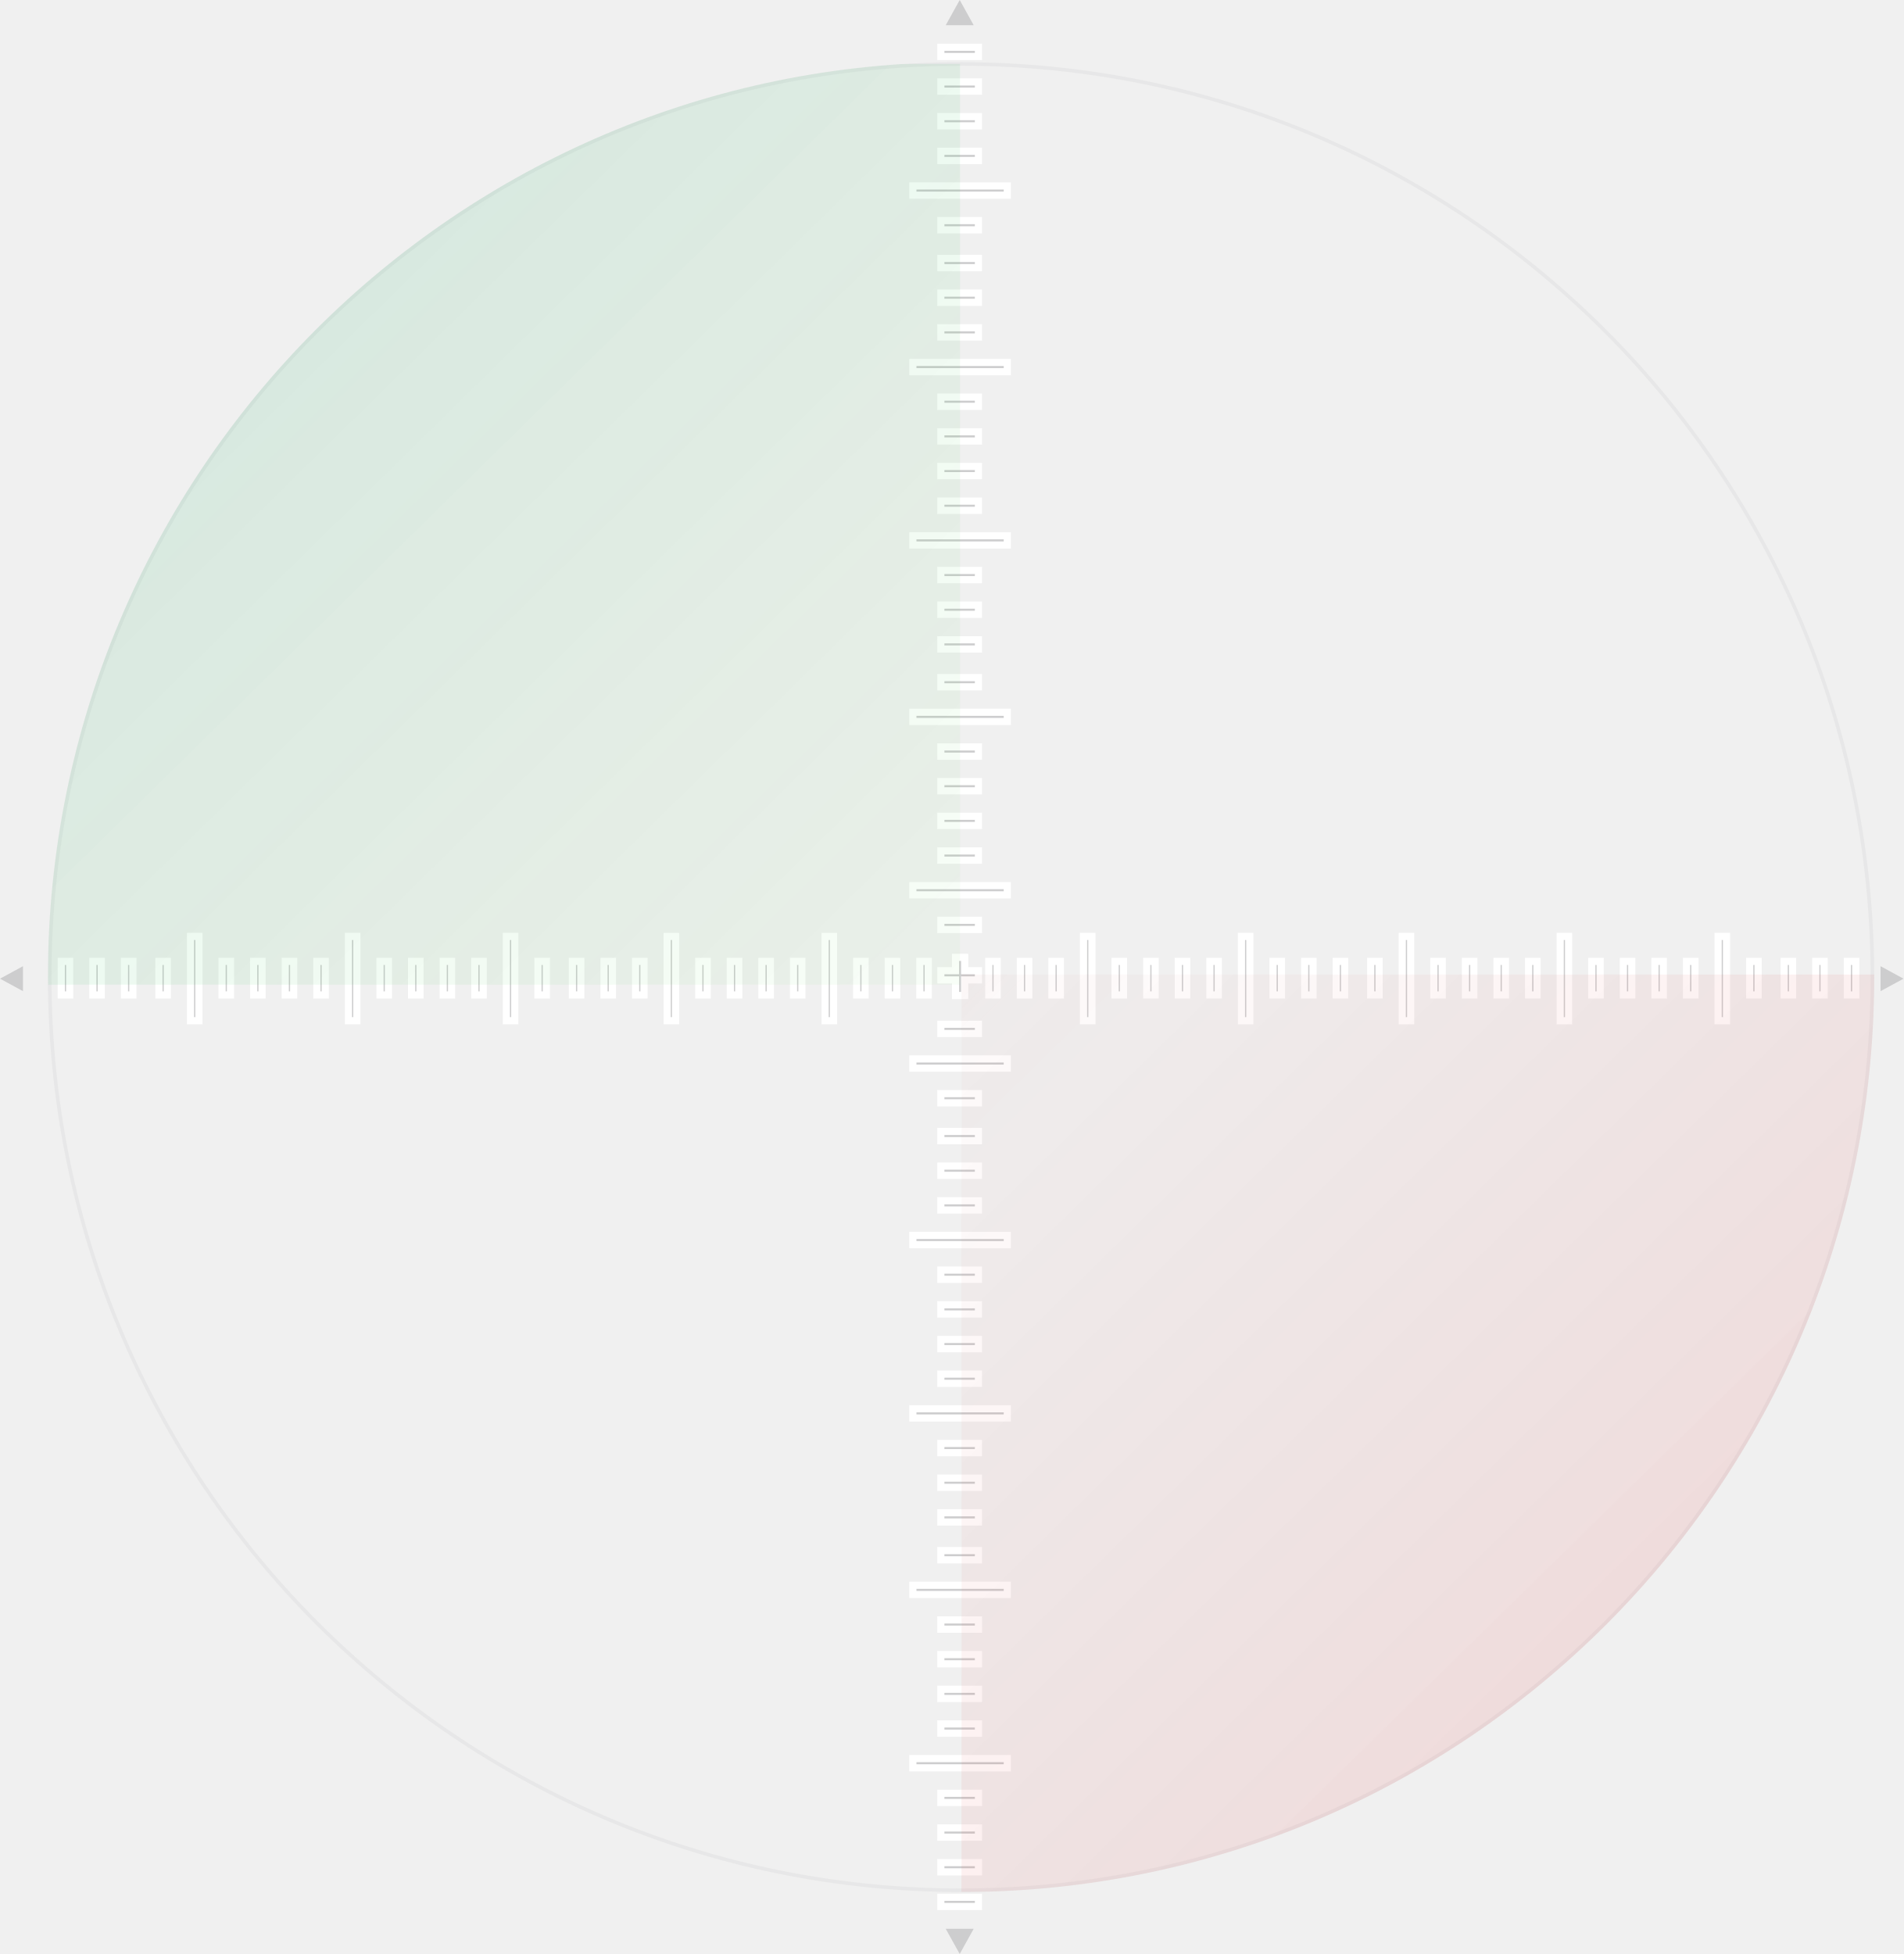
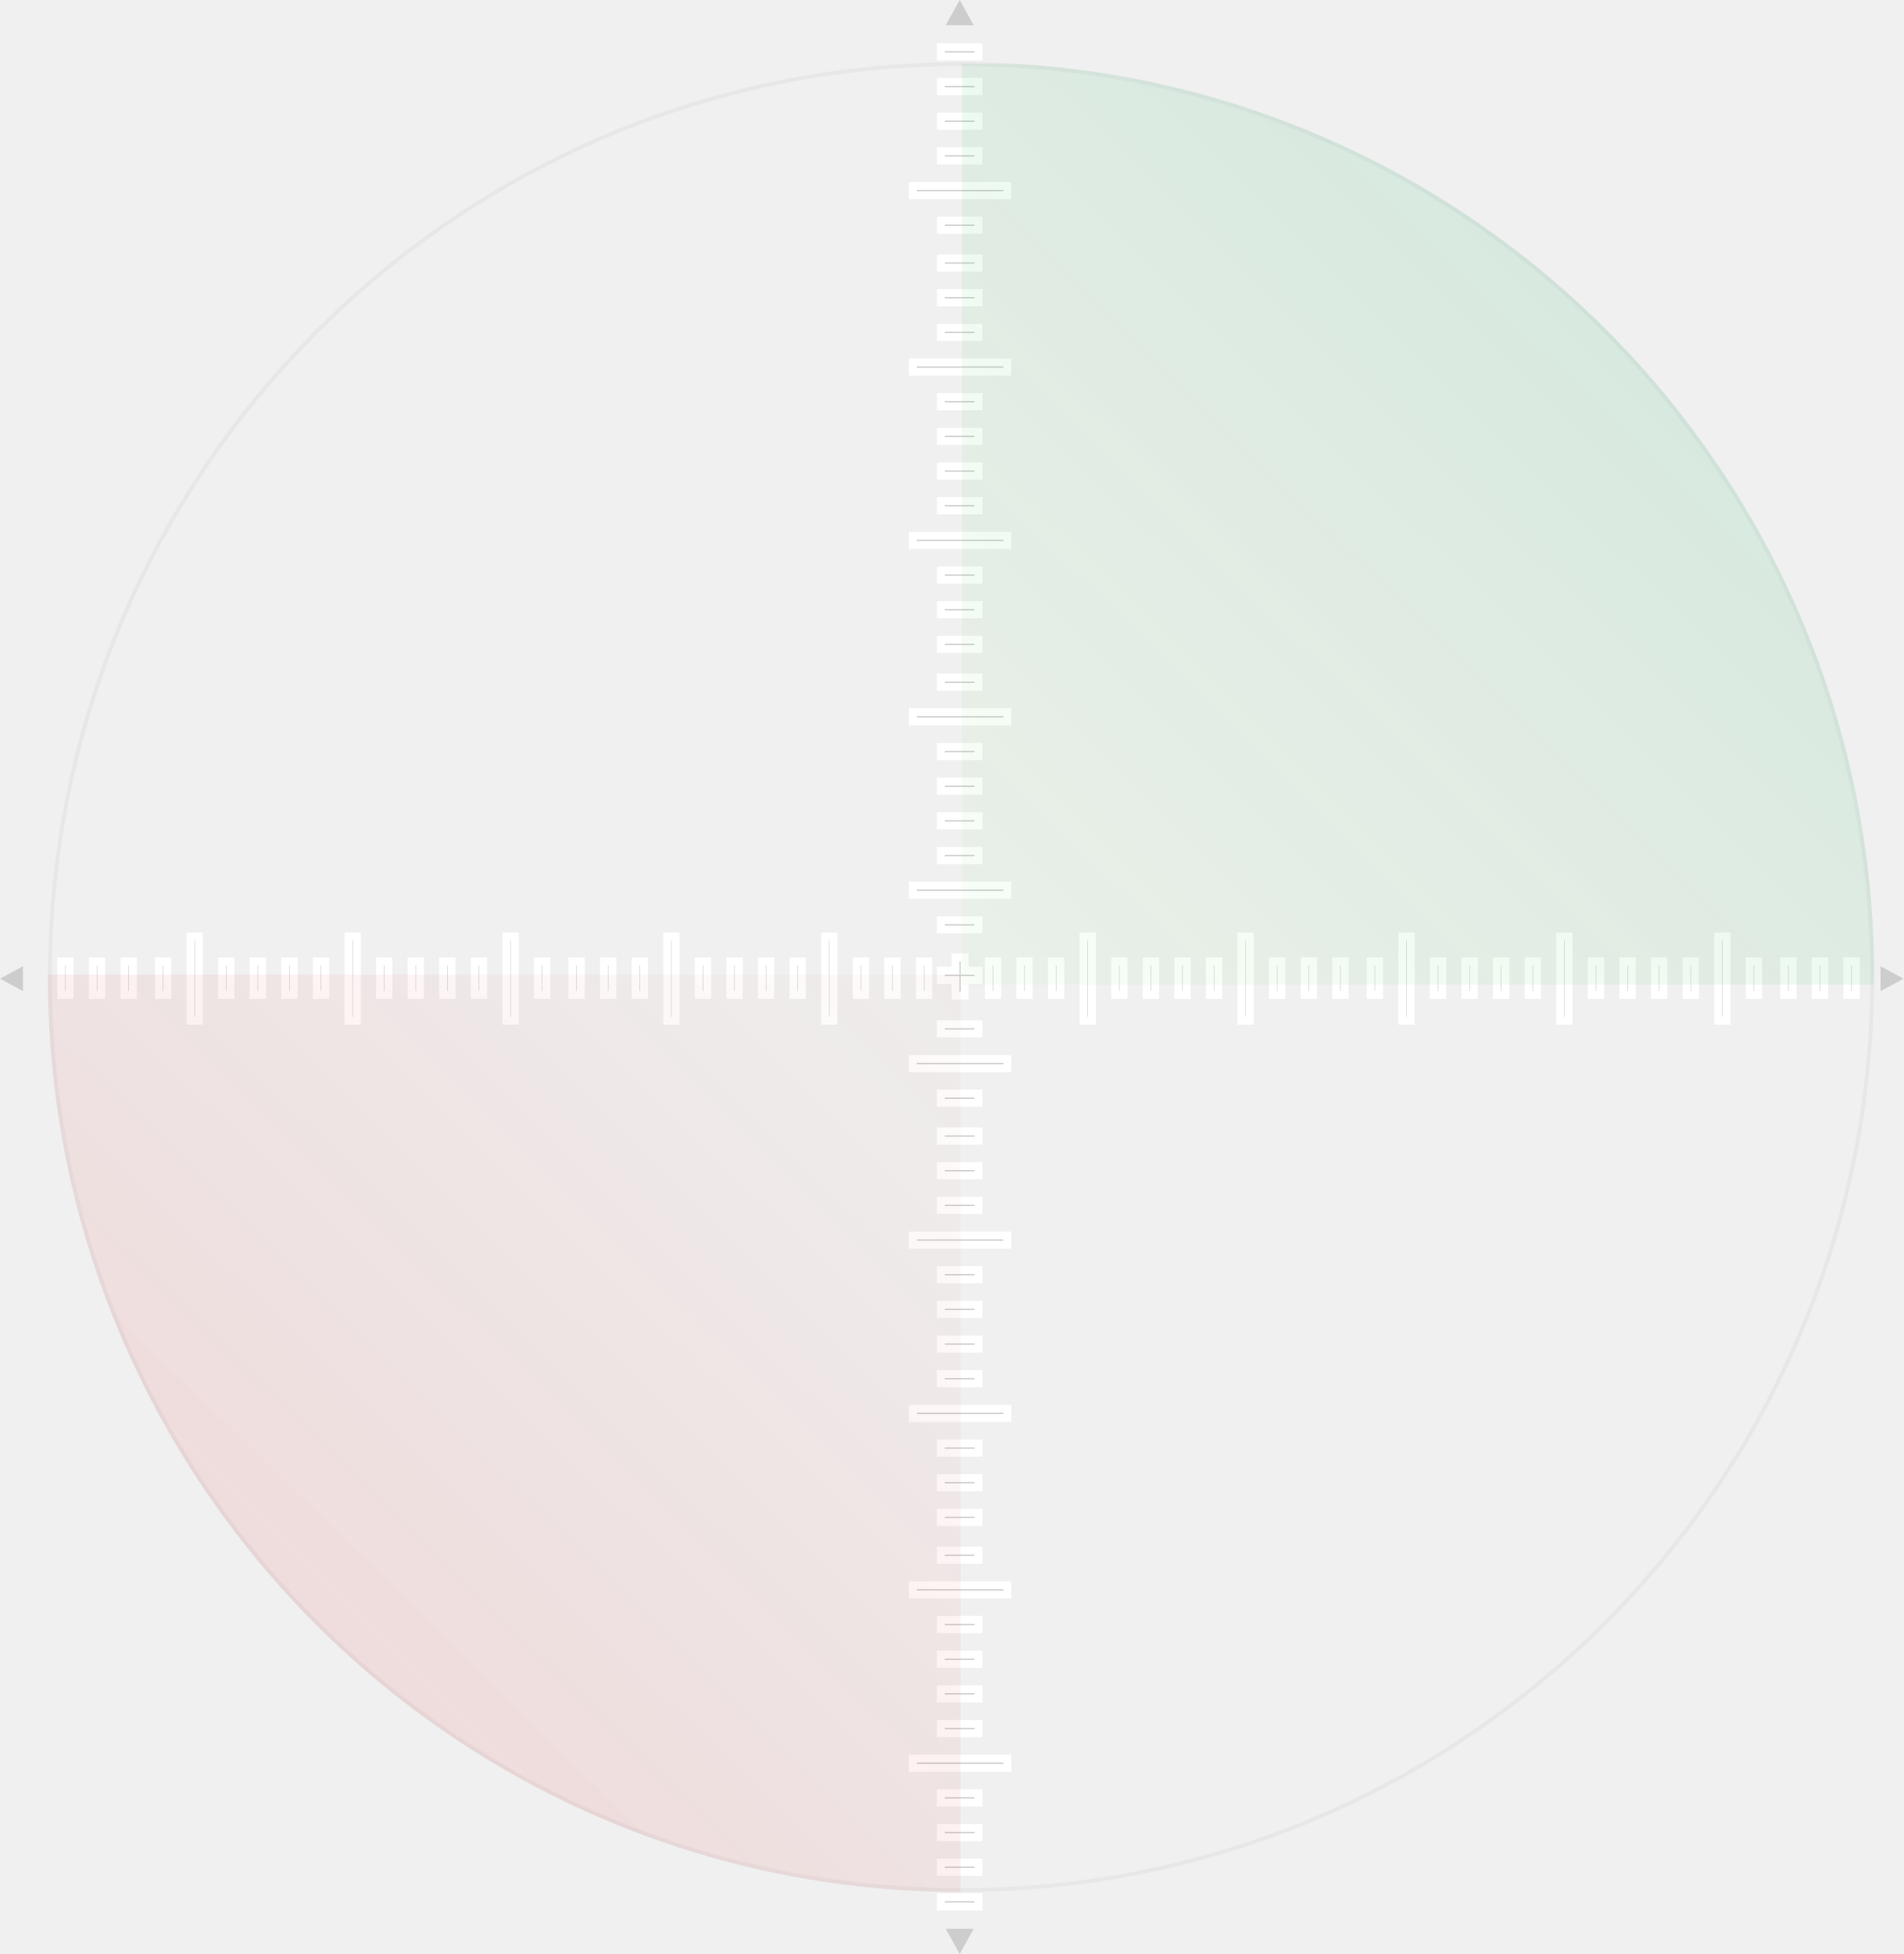
- <svg xmlns="http://www.w3.org/2000/svg" width="531.566" height="545.669" viewBox="0 0 531.566 545.669">
+ <svg xmlns="http://www.w3.org/2000/svg" width="481.752" height="494.533" viewBox="0 0 481.752 494.533">
  <defs>
    <clipPath id="a">
-       <path d="M255,0C395.833,0,510,114.391,510,255.5S395.833,511,255,511,0,396.609,0,255.5,114.167,0,255,0Z" transform="translate(0.427 0.282)" fill="none" stroke="#cdcdce" stroke-width="1" />
+       <path d="M231.1,0C103.469,0,0,103.671,0,231.557S103.469,463.113,231.1,463.113s231.1-103.671,231.1-231.557S358.738,0,231.1,0Z" transform="translate(0 0)" fill="none" stroke="#cdcdce" stroke-width="1" />
    </clipPath>
-     <linearGradient id="b" x1="0.979" y1="0.961" x2="0.019" gradientUnits="objectBoundingBox">
+     <linearGradient id="b" x1="0.021" y1="0.961" x2="0.981" gradientUnits="objectBoundingBox">
      <stop offset="0" stop-color="red" stop-opacity="0.78" />
      <stop offset="0.97" stop-color="#be5252" stop-opacity="0.18" />
      <stop offset="1" stop-color="#bc5454" stop-opacity="0.322" />
    </linearGradient>
    <clipPath id="c">
-       <path d="M255,0C395.833,0,510,114.391,510,255.5S395.833,511,255,511,0,396.609,0,255.5,114.167,0,255,0Z" transform="translate(0.427 0.282)" fill="none" stroke="#cdcdce" stroke-width="1" opacity="0.5" />
+       <path d="M231.1,0C103.469,0,0,103.671,0,231.557S103.469,463.113,231.1,463.113s231.1-103.671,231.1-231.557S358.738,0,231.1,0Z" transform="translate(0 0)" fill="none" stroke="#cdcdce" stroke-width="1" opacity="0.5" />
    </clipPath>
-     <linearGradient id="d" x1="0.293" y1="0.281" x2="1" y2="1" gradientUnits="objectBoundingBox">
+     <linearGradient id="d" x1="0.707" y1="0.281" x2="0" y2="1" gradientUnits="objectBoundingBox">
      <stop offset="0" stop-color="#00ad50" />
      <stop offset="1" stop-color="#4cd43b" stop-opacity="0.412" />
    </linearGradient>
  </defs>
-   <g transform="translate(-417.623 -98.949)">
-     <g transform="translate(417.623 98.949)">
-       <path d="M0,0H26.372V2.578H0Z" transform="translate(254.923 51.927)" fill="#cdcdce" stroke="#fff" stroke-width="2" />
-       <path d="M0,0H10.5V2.578H0Z" transform="translate(262.734 13.202)" fill="#cdcdce" stroke="#fff" stroke-width="2" />
-       <path d="M0,0H10.5V2.578H0Z" transform="translate(262.734 22.883)" fill="#cdcdce" stroke="#fff" stroke-width="2" />
-       <path d="M0,0H10.5V2.578H0Z" transform="translate(262.734 32.564)" fill="#cdcdce" stroke="#fff" stroke-width="2" />
-       <path d="M0,0H10.5V2.578H0Z" transform="translate(262.734 42.245)" fill="#cdcdce" stroke="#fff" stroke-width="2" />
-       <path d="M0,0H26.372V2.578H0Z" transform="translate(254.923 101.213)" fill="#cdcdce" stroke="#fff" stroke-width="2" />
-       <path d="M0,0H10.5V2.578H0Z" transform="translate(262.734 61.608)" fill="#cdcdce" stroke="#fff" stroke-width="2" />
-       <path d="M0,0H10.5V2.578H0Z" transform="translate(262.734 72.169)" fill="#cdcdce" stroke="#fff" stroke-width="2" />
-       <path d="M0,0H10.5V2.578H0Z" transform="translate(262.734 81.85)" fill="#cdcdce" stroke="#fff" stroke-width="2" />
-       <path d="M0,0H10.5V2.578H0Z" transform="translate(262.734 91.532)" fill="#cdcdce" stroke="#fff" stroke-width="2" />
-       <path d="M0,0H26.372V2.578H0Z" transform="translate(254.923 149.619)" fill="#cdcdce" stroke="#fff" stroke-width="2" />
-       <path d="M0,0H10.5V2.578H0Z" transform="translate(262.734 110.894)" fill="#cdcdce" stroke="#fff" stroke-width="2" />
-       <path d="M0,0H10.5V2.578H0Z" transform="translate(262.734 120.575)" fill="#cdcdce" stroke="#fff" stroke-width="2" />
-       <path d="M0,0H10.5V2.578H0Z" transform="translate(262.734 130.256)" fill="#cdcdce" stroke="#fff" stroke-width="2" />
-       <path d="M0,0H10.5V2.578H0Z" transform="translate(262.734 139.938)" fill="#cdcdce" stroke="#fff" stroke-width="2" />
-       <path d="M0,0H26.372V2.578H0Z" transform="translate(254.923 198.905)" fill="#cdcdce" stroke="#fff" stroke-width="2" />
-       <path d="M0,0H10.5V2.578H0Z" transform="translate(262.734 159.3)" fill="#cdcdce" stroke="#fff" stroke-width="2" />
-       <path d="M0,0H10.5V2.578H0Z" transform="translate(262.734 168.981)" fill="#cdcdce" stroke="#fff" stroke-width="2" />
-       <path d="M0,0H10.5V2.578H0Z" transform="translate(262.734 178.663)" fill="#cdcdce" stroke="#fff" stroke-width="2" />
-       <path d="M0,0H10.5V2.578H0Z" transform="translate(262.734 189.224)" fill="#cdcdce" stroke="#fff" stroke-width="2" />
-       <path d="M0,0H26.372V2.578H0Z" transform="translate(254.923 247.311)" fill="#cdcdce" stroke="#fff" stroke-width="2" />
-       <path d="M0,0H10.5V2.578H0Z" transform="translate(262.734 208.586)" fill="#cdcdce" stroke="#fff" stroke-width="2" />
-       <path d="M0,0H10.5V2.578H0Z" transform="translate(262.734 218.267)" fill="#cdcdce" stroke="#fff" stroke-width="2" />
-       <path d="M0,0H10.5V2.578H0Z" transform="translate(262.734 227.949)" fill="#cdcdce" stroke="#fff" stroke-width="2" />
-       <path d="M0,0H10.5V2.578H0Z" transform="translate(262.734 237.63)" fill="#cdcdce" stroke="#fff" stroke-width="2" />
-       <path d="M0,0H26.372V2.578H0Z" transform="translate(254.923 295.717)" fill="#cdcdce" stroke="#fff" stroke-width="2" />
-       <path d="M0,0H10.5V2.578H0Z" transform="translate(262.734 256.992)" fill="#cdcdce" stroke="#fff" stroke-width="2" />
-       <path d="M4.105,10.65V6.3H0V3.722H4.105V0H6.649V3.722H10.5V6.3H6.649V10.65Z" transform="translate(262.733 267.351)" fill="#cdcdce" stroke="#fff" stroke-width="2" />
-       <path d="M0,0H10.5V2.578H0Z" transform="translate(262.734 286.036)" fill="#cdcdce" stroke="#fff" stroke-width="2" />
-       <path d="M0,0H26.372V2.578H0Z" transform="translate(254.923 345.003)" fill="#cdcdce" stroke="#fff" stroke-width="2" />
-       <path d="M0,0H10.5V2.578H0Z" transform="translate(262.734 305.398)" fill="#cdcdce" stroke="#fff" stroke-width="2" />
-       <path d="M0,0H10.5V2.578H0Z" transform="translate(262.734 315.96)" fill="#cdcdce" stroke="#fff" stroke-width="2" />
-       <path d="M0,0H10.5V2.578H0Z" transform="translate(262.734 325.641)" fill="#cdcdce" stroke="#fff" stroke-width="2" />
-       <path d="M0,0H10.5V2.578H0Z" transform="translate(262.734 335.322)" fill="#cdcdce" stroke="#fff" stroke-width="2" />
-       <path d="M0,0H26.375V2.578H0Z" transform="translate(254.923 393.41)" fill="#cdcdce" stroke="#fff" stroke-width="2" />
-       <path d="M0,0H10.5V2.578H0Z" transform="translate(262.734 354.685)" fill="#cdcdce" stroke="#fff" stroke-width="2" />
-       <path d="M0,0H10.5V2.578H0Z" transform="translate(262.734 364.366)" fill="#cdcdce" stroke="#fff" stroke-width="2" />
-       <path d="M0,0H10.5V2.578H0Z" transform="translate(262.734 374.047)" fill="#cdcdce" stroke="#fff" stroke-width="2" />
-       <path d="M0,0H10.5V2.578H0Z" transform="translate(262.734 383.728)" fill="#cdcdce" stroke="#fff" stroke-width="2" />
-       <path d="M0,0H26.375V2.578H0Z" transform="translate(254.923 442.696)" fill="#cdcdce" stroke="#fff" stroke-width="2" />
-       <path d="M0,0H10.5V2.578H0Z" transform="translate(262.734 403.091)" fill="#cdcdce" stroke="#fff" stroke-width="2" />
-       <path d="M0,0H10.5V2.578H0Z" transform="translate(262.734 412.772)" fill="#cdcdce" stroke="#fff" stroke-width="2" />
-       <path d="M0,0H10.5V2.578H0Z" transform="translate(262.734 422.453)" fill="#cdcdce" stroke="#fff" stroke-width="2" />
-       <path d="M0,0H10.5V2.578H0Z" transform="translate(262.734 433.014)" fill="#cdcdce" stroke="#fff" stroke-width="2" />
-       <path d="M0,0H26.375V2.578H0Z" transform="translate(254.923 491.102)" fill="#cdcdce" stroke="#fff" stroke-width="2" />
-       <path d="M0,0H10.5V2.578H0Z" transform="translate(262.734 452.377)" fill="#cdcdce" stroke="#fff" stroke-width="2" />
-       <path d="M0,0H10.5V2.578H0Z" transform="translate(262.734 462.058)" fill="#cdcdce" stroke="#fff" stroke-width="2" />
-       <path d="M0,0H10.5V2.578H0Z" transform="translate(262.734 471.739)" fill="#cdcdce" stroke="#fff" stroke-width="2" />
-       <path d="M0,0H10.5V2.578H0Z" transform="translate(262.734 481.421)" fill="#cdcdce" stroke="#fff" stroke-width="2" />
-       <path d="M0,0H10.5V2.578H0Z" transform="translate(262.734 500.783)" fill="#cdcdce" stroke="#fff" stroke-width="2" />
-       <path d="M0,0H10.5V2.578H0Z" transform="translate(262.734 510.464)" fill="#cdcdce" stroke="#fff" stroke-width="2" />
-       <path d="M0,0H10.5V2.578H0Z" transform="translate(262.734 520.146)" fill="#cdcdce" stroke="#fff" stroke-width="2" />
-       <path d="M0,0H10.5V2.578H0Z" transform="translate(262.734 529.827)" fill="#cdcdce" stroke="#fff" stroke-width="2" />
-       <path d="M3.905,0,7.811,7.041H0Z" transform="translate(271.907 545.669) rotate(180)" fill="#cdcdce" />
-       <path d="M3.905,0,7.811,7.041H0Z" transform="translate(264.097)" fill="#cdcdce" />
-       <path d="M0,0H23.53V2.349H0Z" transform="translate(232.759 261.51) rotate(90)" fill="#cdcdce" stroke="#fff" stroke-width="2" />
-       <path d="M0,0H9.37V2.349H0Z" transform="translate(259.22 268.479) rotate(90)" fill="#cdcdce" stroke="#fff" stroke-width="2" />
-       <path d="M0,0H9.37V2.349H0Z" transform="translate(250.4 268.479) rotate(90)" fill="#cdcdce" stroke="#fff" stroke-width="2" />
-       <path d="M0,0H9.37V2.349H0Z" transform="translate(241.579 268.479) rotate(90)" fill="#cdcdce" stroke="#fff" stroke-width="2" />
-       <path d="M0,0H23.53V2.349H0Z" transform="translate(188.656 261.51) rotate(90)" fill="#cdcdce" stroke="#fff" stroke-width="2" />
-       <path d="M0,0H9.37V2.349H0Z" transform="translate(223.938 268.479) rotate(90)" fill="#cdcdce" stroke="#fff" stroke-width="2" />
-       <path d="M0,0H9.37V2.349H0Z" transform="translate(215.118 268.479) rotate(90)" fill="#cdcdce" stroke="#fff" stroke-width="2" />
-       <path d="M0,0H9.37V2.349H0Z" transform="translate(206.297 268.479) rotate(90)" fill="#cdcdce" stroke="#fff" stroke-width="2" />
-       <path d="M0,0H9.37V2.349H0Z" transform="translate(197.476 268.479) rotate(90)" fill="#cdcdce" stroke="#fff" stroke-width="2" />
-       <path d="M0,0H23.53V2.349H0Z" transform="translate(143.751 261.51) rotate(90)" fill="#cdcdce" stroke="#fff" stroke-width="2" />
-       <path d="M0,0H9.37V2.349H0Z" transform="translate(179.835 268.479) rotate(90)" fill="#cdcdce" stroke="#fff" stroke-width="2" />
-       <path d="M0,0H9.37V2.349H0Z" transform="translate(171.015 268.479) rotate(90)" fill="#cdcdce" stroke="#fff" stroke-width="2" />
-       <path d="M0,0H9.37V2.349H0Z" transform="translate(162.194 268.479) rotate(90)" fill="#cdcdce" stroke="#fff" stroke-width="2" />
-       <path d="M0,0H9.37V2.349H0Z" transform="translate(152.572 268.479) rotate(90)" fill="#cdcdce" stroke="#fff" stroke-width="2" />
-       <path d="M0,0H23.53V2.349H0Z" transform="translate(99.648 261.51) rotate(90)" fill="#cdcdce" stroke="#fff" stroke-width="2" />
-       <path d="M0,0H9.37V2.349H0Z" transform="translate(134.931 268.479) rotate(90)" fill="#cdcdce" stroke="#fff" stroke-width="2" />
-       <path d="M0,0H9.37V2.349H0Z" transform="translate(126.11 268.479) rotate(90)" fill="#cdcdce" stroke="#fff" stroke-width="2" />
-       <path d="M0,0H9.37V2.349H0Z" transform="translate(117.289 268.479) rotate(90)" fill="#cdcdce" stroke="#fff" stroke-width="2" />
-       <path d="M0,0H9.37V2.349H0Z" transform="translate(108.469 268.479) rotate(90)" fill="#cdcdce" stroke="#fff" stroke-width="2" />
-       <path d="M0,0H23.53V2.349H0Z" transform="translate(55.546 261.51) rotate(90)" fill="#cdcdce" stroke="#fff" stroke-width="2" />
-       <path d="M0,0H9.37V2.349H0Z" transform="translate(90.828 268.479) rotate(90)" fill="#cdcdce" stroke="#fff" stroke-width="2" />
-       <path d="M0,0H9.37V2.349H0Z" transform="translate(82.007 268.479) rotate(90)" fill="#cdcdce" stroke="#fff" stroke-width="2" />
-       <path d="M0,0H9.37V2.349H0Z" transform="translate(73.187 268.479) rotate(90)" fill="#cdcdce" stroke="#fff" stroke-width="2" />
-       <path d="M0,0H9.37V2.349H0Z" transform="translate(64.366 268.479) rotate(90)" fill="#cdcdce" stroke="#fff" stroke-width="2" />
-       <path d="M0,0H9.37V2.349H0Z" transform="translate(46.725 268.479) rotate(90)" fill="#cdcdce" stroke="#fff" stroke-width="2" />
-       <path d="M0,0H9.37V2.349H0Z" transform="translate(37.103 268.479) rotate(90)" fill="#cdcdce" stroke="#fff" stroke-width="2" />
-       <path d="M0,0H9.37V2.349H0Z" transform="translate(28.282 268.479) rotate(90)" fill="#cdcdce" stroke="#fff" stroke-width="2" />
-       <path d="M0,0H9.37V2.349H0Z" transform="translate(19.461 268.479) rotate(90)" fill="#cdcdce" stroke="#fff" stroke-width="2" />
-       <path d="M3.485,0,6.969,6.415H0Z" transform="translate(0 276.788) rotate(-90)" fill="#cdcdce" />
-       <path d="M0,0H23.53V2.349H0Z" transform="translate(304.927 261.51) rotate(90)" fill="#cdcdce" stroke="#fff" stroke-width="2" />
-       <path d="M0,0H9.37V2.349H0Z" transform="translate(278.465 268.479) rotate(90)" fill="#cdcdce" stroke="#fff" stroke-width="2" />
-       <path d="M0,0H9.37V2.349H0Z" transform="translate(287.286 268.479) rotate(90)" fill="#cdcdce" stroke="#fff" stroke-width="2" />
-       <path d="M0,0H9.37V2.349H0Z" transform="translate(296.106 268.479) rotate(90)" fill="#cdcdce" stroke="#fff" stroke-width="2" />
-       <path d="M0,0H23.53V2.349H0Z" transform="translate(349.03 261.51) rotate(90)" fill="#cdcdce" stroke="#fff" stroke-width="2" />
-       <path d="M0,0H9.37V2.349H0Z" transform="translate(313.747 268.479) rotate(90)" fill="#cdcdce" stroke="#fff" stroke-width="2" />
-       <path d="M0,0H9.37V2.349H0Z" transform="translate(322.568 268.479) rotate(90)" fill="#cdcdce" stroke="#fff" stroke-width="2" />
-       <path d="M0,0H9.37V2.349H0Z" transform="translate(331.388 268.479) rotate(90)" fill="#cdcdce" stroke="#fff" stroke-width="2" />
-       <path d="M0,0H9.37V2.349H0Z" transform="translate(340.209 268.479) rotate(90)" fill="#cdcdce" stroke="#fff" stroke-width="2" />
-       <path d="M0,0H23.53V2.349H0Z" transform="translate(393.934 261.51) rotate(90)" fill="#cdcdce" stroke="#fff" stroke-width="2" />
-       <path d="M0,0H9.37V2.349H0Z" transform="translate(357.85 268.479) rotate(90)" fill="#cdcdce" stroke="#fff" stroke-width="2" />
-       <path d="M0,0H9.37V2.349H0Z" transform="translate(366.671 268.479) rotate(90)" fill="#cdcdce" stroke="#fff" stroke-width="2" />
-       <path d="M0,0H9.37V2.349H0Z" transform="translate(375.491 268.479) rotate(90)" fill="#cdcdce" stroke="#fff" stroke-width="2" />
-       <path d="M0,0H9.37V2.349H0Z" transform="translate(385.114 268.479) rotate(90)" fill="#cdcdce" stroke="#fff" stroke-width="2" />
-       <path d="M0,0H23.53V2.349H0Z" transform="translate(438.037 261.51) rotate(90)" fill="#cdcdce" stroke="#fff" stroke-width="2" />
-       <path d="M0,0H9.37V2.349H0Z" transform="translate(402.755 268.479) rotate(90)" fill="#cdcdce" stroke="#fff" stroke-width="2" />
-       <path d="M0,0H9.37V2.349H0Z" transform="translate(411.575 268.479) rotate(90)" fill="#cdcdce" stroke="#fff" stroke-width="2" />
-       <path d="M0,0H9.37V2.349H0Z" transform="translate(420.396 268.479) rotate(90)" fill="#cdcdce" stroke="#fff" stroke-width="2" />
-       <path d="M0,0H9.37V2.349H0Z" transform="translate(429.217 268.479) rotate(90)" fill="#cdcdce" stroke="#fff" stroke-width="2" />
-       <path d="M0,0H23.53V2.349H0Z" transform="translate(482.14 261.51) rotate(90)" fill="#cdcdce" stroke="#fff" stroke-width="2" />
-       <path d="M0,0H9.37V2.349H0Z" transform="translate(446.858 268.479) rotate(90)" fill="#cdcdce" stroke="#fff" stroke-width="2" />
-       <path d="M0,0H9.37V2.349H0Z" transform="translate(455.678 268.479) rotate(90)" fill="#cdcdce" stroke="#fff" stroke-width="2" />
-       <path d="M0,0H9.37V2.349H0Z" transform="translate(464.499 268.479) rotate(90)" fill="#cdcdce" stroke="#fff" stroke-width="2" />
-       <path d="M0,0H9.37V2.349H0Z" transform="translate(473.319 268.479) rotate(90)" fill="#cdcdce" stroke="#fff" stroke-width="2" />
-       <path d="M0,0H9.37V2.349H0Z" transform="translate(490.96 268.479) rotate(90)" fill="#cdcdce" stroke="#fff" stroke-width="2" />
-       <path d="M0,0H9.37V2.349H0Z" transform="translate(500.583 268.479) rotate(90)" fill="#cdcdce" stroke="#fff" stroke-width="2" />
-       <path d="M0,0H9.37V2.349H0Z" transform="translate(509.403 268.479) rotate(90)" fill="#cdcdce" stroke="#fff" stroke-width="2" />
-       <path d="M0,0H9.37V2.349H0Z" transform="translate(518.224 268.479) rotate(90)" fill="#cdcdce" stroke="#fff" stroke-width="2" />
-       <path d="M3.485,0,6.969,6.415H0Z" transform="translate(531.566 269.819) rotate(90)" fill="#cdcdce" />
-       <g transform="translate(13.378 17.364)" fill="none" opacity="0.25">
-         <path d="M255,0C395.833,0,510,114.391,510,255.5S395.833,511,255,511,0,396.609,0,255.5,114.167,0,255,0Z" stroke="none" />
-         <path d="M 255 1 C 237.766 1 220.543 2.74 203.81 6.171 C 187.502 9.514 171.461 14.503 156.133 20.999 C 141.082 27.377 126.566 35.272 112.988 44.464 C 99.538 53.568 86.89 64.024 75.396 75.541 C 63.901 87.057 53.466 99.73 44.379 113.207 C 35.205 126.812 27.326 141.357 20.96 156.437 C 14.477 171.795 9.498 187.868 6.16 204.208 C 2.736 220.975 1 238.232 1 255.5 C 1 272.768 2.736 290.025 6.16 306.792 C 9.498 323.132 14.477 339.205 20.96 354.563 C 27.326 369.643 35.205 384.188 44.379 397.793 C 53.466 411.27 63.901 423.943 75.396 435.459 C 86.89 446.976 99.538 457.432 112.988 466.536 C 126.566 475.728 141.082 483.623 156.133 490.001 C 171.461 496.497 187.502 501.486 203.81 504.829 C 220.543 508.26 237.766 510 255 510 C 272.234 510 289.457 508.26 306.19 504.829 C 322.498 501.486 338.539 496.497 353.867 490.001 C 368.918 483.623 383.434 475.728 397.012 466.536 C 410.462 457.432 423.11 446.976 434.604 435.459 C 446.099 423.943 456.534 411.27 465.621 397.793 C 474.795 384.188 482.674 369.643 489.04 354.563 C 495.523 339.205 500.502 323.132 503.84 306.792 C 507.264 290.025 509 272.768 509 255.5 C 509 238.232 507.264 220.975 503.84 204.208 C 500.502 187.868 495.523 171.795 489.04 156.437 C 482.674 141.357 474.795 126.812 465.621 113.207 C 456.534 99.73 446.099 87.057 434.604 75.541 C 423.11 64.024 410.462 53.568 397.012 44.464 C 383.434 35.272 368.918 27.377 353.867 20.999 C 338.539 14.503 322.498 9.514 306.19 6.171 C 289.457 2.74 272.234 1 255 1 M 255 0 C 395.833 0 510 114.391 510 255.5 C 510 396.609 395.833 511 255 511 C 114.167 511 0 396.609 0 255.5 C 0 114.391 114.167 0 255 0 Z" stroke="none" fill="#cdcdce" />
-       </g>
+   <g transform="translate(0 0)">
+     <path d="M0,0H23.9V2.337H0Z" transform="translate(231.034 47.06)" fill="#cdcdce" stroke="#fff" stroke-width="2" />
+     <path d="M0,0H9.517V2.337H0Z" transform="translate(238.113 11.965)" fill="#cdcdce" stroke="#fff" stroke-width="2" />
+     <path d="M0,0H9.517V2.337H0Z" transform="translate(238.113 20.738)" fill="#cdcdce" stroke="#fff" stroke-width="2" />
+     <path d="M0,0H9.517V2.337H0Z" transform="translate(238.113 29.512)" fill="#cdcdce" stroke="#fff" stroke-width="2" />
+     <path d="M0,0H9.517V2.337H0Z" transform="translate(238.113 38.286)" fill="#cdcdce" stroke="#fff" stroke-width="2" />
+     <path d="M0,0H23.9V2.337H0Z" transform="translate(231.034 91.728)" fill="#cdcdce" stroke="#fff" stroke-width="2" />
+     <path d="M0,0H9.517V2.337H0Z" transform="translate(238.113 55.834)" fill="#cdcdce" stroke="#fff" stroke-width="2" />
+     <path d="M0,0H9.517V2.337H0Z" transform="translate(238.113 65.406)" fill="#cdcdce" stroke="#fff" stroke-width="2" />
+     <path d="M0,0H9.517V2.337H0Z" transform="translate(238.113 74.18)" fill="#cdcdce" stroke="#fff" stroke-width="2" />
+     <path d="M0,0H9.517V2.337H0Z" transform="translate(238.113 82.954)" fill="#cdcdce" stroke="#fff" stroke-width="2" />
+     <path d="M0,0H23.9V2.337H0Z" transform="translate(231.034 135.598)" fill="#cdcdce" stroke="#fff" stroke-width="2" />
+     <path d="M0,0H9.517V2.337H0Z" transform="translate(238.113 100.502)" fill="#cdcdce" stroke="#fff" stroke-width="2" />
+     <path d="M0,0H9.517V2.337H0Z" transform="translate(238.113 109.276)" fill="#cdcdce" stroke="#fff" stroke-width="2" />
+     <path d="M0,0H9.517V2.337H0Z" transform="translate(238.113 118.05)" fill="#cdcdce" stroke="#fff" stroke-width="2" />
+     <path d="M0,0H9.517V2.337H0Z" transform="translate(238.113 126.824)" fill="#cdcdce" stroke="#fff" stroke-width="2" />
+     <path d="M0,0H23.9V2.337H0Z" transform="translate(231.034 180.265)" fill="#cdcdce" stroke="#fff" stroke-width="2" />
+     <path d="M0,0H9.517V2.337H0Z" transform="translate(238.113 144.372)" fill="#cdcdce" stroke="#fff" stroke-width="2" />
+     <path d="M0,0H9.517V2.337H0Z" transform="translate(238.113 153.146)" fill="#cdcdce" stroke="#fff" stroke-width="2" />
+     <path d="M0,0H9.517V2.337H0Z" transform="translate(238.113 161.92)" fill="#cdcdce" stroke="#fff" stroke-width="2" />
+     <path d="M0,0H9.517V2.337H0Z" transform="translate(238.113 171.491)" fill="#cdcdce" stroke="#fff" stroke-width="2" />
+     <path d="M0,0H23.9V2.337H0Z" transform="translate(231.034 224.135)" fill="#cdcdce" stroke="#fff" stroke-width="2" />
+     <path d="M0,0H9.517V2.337H0Z" transform="translate(238.113 189.039)" fill="#cdcdce" stroke="#fff" stroke-width="2" />
+     <path d="M0,0H9.517V2.337H0Z" transform="translate(238.113 197.813)" fill="#cdcdce" stroke="#fff" stroke-width="2" />
+     <path d="M0,0H9.517V2.337H0Z" transform="translate(238.113 206.587)" fill="#cdcdce" stroke="#fff" stroke-width="2" />
+     <path d="M0,0H9.517V2.337H0Z" transform="translate(238.113 215.361)" fill="#cdcdce" stroke="#fff" stroke-width="2" />
+     <path d="M0,0H23.9V2.337H0Z" transform="translate(231.034 268.005)" fill="#cdcdce" stroke="#fff" stroke-width="2" />
+     <path d="M0,0H9.517V2.337H0Z" transform="translate(238.113 232.909)" fill="#cdcdce" stroke="#fff" stroke-width="2" />
+     <path d="M3.721,9.652V5.711H0V3.374H3.721V0h2.3V3.374H9.518V5.711H6.025V9.652Z" transform="translate(238.112 242.297)" fill="#cdcdce" stroke="#fff" stroke-width="2" />
+     <path d="M0,0H9.517V2.337H0Z" transform="translate(238.113 259.231)" fill="#cdcdce" stroke="#fff" stroke-width="2" />
+     <path d="M0,0H23.9V2.337H0Z" transform="translate(231.034 312.673)" fill="#cdcdce" stroke="#fff" stroke-width="2" />
+     <path d="M0,0H9.517V2.337H0Z" transform="translate(238.113 276.779)" fill="#cdcdce" stroke="#fff" stroke-width="2" />
+     <path d="M0,0H9.517V2.337H0Z" transform="translate(238.113 286.351)" fill="#cdcdce" stroke="#fff" stroke-width="2" />
+     <path d="M0,0H9.517V2.337H0Z" transform="translate(238.113 295.125)" fill="#cdcdce" stroke="#fff" stroke-width="2" />
+     <path d="M0,0H9.517V2.337H0Z" transform="translate(238.113 303.899)" fill="#cdcdce" stroke="#fff" stroke-width="2" />
+     <path d="M0,0H23.9V2.337H0Z" transform="translate(231.034 356.543)" fill="#cdcdce" stroke="#fff" stroke-width="2" />
+     <path d="M0,0H9.517V2.337H0Z" transform="translate(238.113 321.447)" fill="#cdcdce" stroke="#fff" stroke-width="2" />
+     <path d="M0,0H9.517V2.337H0Z" transform="translate(238.113 330.22)" fill="#cdcdce" stroke="#fff" stroke-width="2" />
+     <path d="M0,0H9.517V2.337H0Z" transform="translate(238.113 338.995)" fill="#cdcdce" stroke="#fff" stroke-width="2" />
+     <path d="M0,0H9.517V2.337H0Z" transform="translate(238.113 347.768)" fill="#cdcdce" stroke="#fff" stroke-width="2" />
+     <path d="M0,0H23.9V2.337H0Z" transform="translate(231.034 401.21)" fill="#cdcdce" stroke="#fff" stroke-width="2" />
+     <path d="M0,0H9.517V2.337H0Z" transform="translate(238.113 365.316)" fill="#cdcdce" stroke="#fff" stroke-width="2" />
+     <path d="M0,0H9.517V2.337H0Z" transform="translate(238.113 374.09)" fill="#cdcdce" stroke="#fff" stroke-width="2" />
+     <path d="M0,0H9.517V2.337H0Z" transform="translate(238.113 382.864)" fill="#cdcdce" stroke="#fff" stroke-width="2" />
+     <path d="M0,0H9.517V2.337H0Z" transform="translate(238.113 392.436)" fill="#cdcdce" stroke="#fff" stroke-width="2" />
+     <path d="M0,0H23.9V2.337H0Z" transform="translate(231.034 445.08)" fill="#cdcdce" stroke="#fff" stroke-width="2" />
+     <path d="M0,0H9.517V2.337H0Z" transform="translate(238.113 409.984)" fill="#cdcdce" stroke="#fff" stroke-width="2" />
+     <path d="M0,0H9.517V2.337H0Z" transform="translate(238.113 418.758)" fill="#cdcdce" stroke="#fff" stroke-width="2" />
+     <path d="M0,0H9.517V2.337H0Z" transform="translate(238.113 427.532)" fill="#cdcdce" stroke="#fff" stroke-width="2" />
+     <path d="M0,0H9.517V2.337H0Z" transform="translate(238.113 436.306)" fill="#cdcdce" stroke="#fff" stroke-width="2" />
+     <path d="M0,0H9.517V2.337H0Z" transform="translate(238.113 453.854)" fill="#cdcdce" stroke="#fff" stroke-width="2" />
+     <path d="M0,0H9.517V2.337H0Z" transform="translate(238.113 462.628)" fill="#cdcdce" stroke="#fff" stroke-width="2" />
+     <path d="M0,0H9.517V2.337H0Z" transform="translate(238.113 471.402)" fill="#cdcdce" stroke="#fff" stroke-width="2" />
+     <path d="M0,0H9.517V2.337H0Z" transform="translate(238.113 480.176)" fill="#cdcdce" stroke="#fff" stroke-width="2" />
+     <path d="M3.539,0,7.079,6.381H0Z" transform="translate(246.426 494.533) rotate(180)" fill="#cdcdce" />
+     <path d="M3.539,0,7.079,6.381H0Z" transform="translate(239.348)" fill="#cdcdce" />
+     <path d="M0,0H21.325V2.129H0Z" transform="translate(210.946 237.003) rotate(90)" fill="#cdcdce" stroke="#fff" stroke-width="2" />
+     <path d="M0,0H8.491V2.129H0Z" transform="translate(234.928 243.319) rotate(90)" fill="#cdcdce" stroke="#fff" stroke-width="2" />
+     <path d="M0,0H8.491V2.129H0Z" transform="translate(226.934 243.319) rotate(90)" fill="#cdcdce" stroke="#fff" stroke-width="2" />
+     <path d="M0,0H8.491V2.129H0Z" transform="translate(218.94 243.319) rotate(90)" fill="#cdcdce" stroke="#fff" stroke-width="2" />
+     <path d="M0,0H21.325V2.129H0Z" transform="translate(170.977 237.003) rotate(90)" fill="#cdcdce" stroke="#fff" stroke-width="2" />
+     <path d="M0,0H8.491V2.129H0Z" transform="translate(202.952 243.319) rotate(90)" fill="#cdcdce" stroke="#fff" stroke-width="2" />
+     <path d="M0,0H8.491V2.129H0Z" transform="translate(194.958 243.319) rotate(90)" fill="#cdcdce" stroke="#fff" stroke-width="2" />
+     <path d="M0,0H8.491V2.129H0Z" transform="translate(186.965 243.319) rotate(90)" fill="#cdcdce" stroke="#fff" stroke-width="2" />
+     <path d="M0,0H8.491V2.129H0Z" transform="translate(178.971 243.319) rotate(90)" fill="#cdcdce" stroke="#fff" stroke-width="2" />
+     <path d="M0,0H21.325V2.129H0Z" transform="translate(130.28 237.003) rotate(90)" fill="#cdcdce" stroke="#fff" stroke-width="2" />
+     <path d="M0,0H8.491V2.129H0Z" transform="translate(162.983 243.319) rotate(90)" fill="#cdcdce" stroke="#fff" stroke-width="2" />
+     <path d="M0,0H8.491V2.129H0Z" transform="translate(154.989 243.319) rotate(90)" fill="#cdcdce" stroke="#fff" stroke-width="2" />
+     <path d="M0,0H8.491V2.129H0Z" transform="translate(146.995 243.319) rotate(90)" fill="#cdcdce" stroke="#fff" stroke-width="2" />
+     <path d="M0,0H8.491V2.129H0Z" transform="translate(138.274 243.319) rotate(90)" fill="#cdcdce" stroke="#fff" stroke-width="2" />
+     <path d="M0,0H21.325V2.129H0Z" transform="translate(90.31 237.003) rotate(90)" fill="#cdcdce" stroke="#fff" stroke-width="2" />
+     <path d="M0,0H8.491V2.129H0Z" transform="translate(122.286 243.319) rotate(90)" fill="#cdcdce" stroke="#fff" stroke-width="2" />
+     <path d="M0,0H8.491V2.129H0Z" transform="translate(114.292 243.319) rotate(90)" fill="#cdcdce" stroke="#fff" stroke-width="2" />
+     <path d="M0,0H8.491V2.129H0Z" transform="translate(106.298 243.319) rotate(90)" fill="#cdcdce" stroke="#fff" stroke-width="2" />
+     <path d="M0,0H8.491V2.129H0Z" transform="translate(98.304 243.319) rotate(90)" fill="#cdcdce" stroke="#fff" stroke-width="2" />
+     <path d="M0,0H21.325V2.129H0Z" transform="translate(50.34 237.003) rotate(90)" fill="#cdcdce" stroke="#fff" stroke-width="2" />
+     <path d="M0,0H8.491V2.129H0Z" transform="translate(82.316 243.319) rotate(90)" fill="#cdcdce" stroke="#fff" stroke-width="2" />
+     <path d="M0,0H8.491V2.129H0Z" transform="translate(74.322 243.319) rotate(90)" fill="#cdcdce" stroke="#fff" stroke-width="2" />
+     <path d="M0,0H8.491V2.129H0Z" transform="translate(66.328 243.319) rotate(90)" fill="#cdcdce" stroke="#fff" stroke-width="2" />
+     <path d="M0,0H8.491V2.129H0Z" transform="translate(58.334 243.319) rotate(90)" fill="#cdcdce" stroke="#fff" stroke-width="2" />
+     <path d="M0,0H8.491V2.129H0Z" transform="translate(42.346 243.319) rotate(90)" fill="#cdcdce" stroke="#fff" stroke-width="2" />
+     <path d="M0,0H8.491V2.129H0Z" transform="translate(33.626 243.319) rotate(90)" fill="#cdcdce" stroke="#fff" stroke-width="2" />
+     <path d="M0,0H8.491V2.129H0Z" transform="translate(25.632 243.319) rotate(90)" fill="#cdcdce" stroke="#fff" stroke-width="2" />
+     <path d="M0,0H8.491V2.129H0Z" transform="translate(17.638 243.319) rotate(90)" fill="#cdcdce" stroke="#fff" stroke-width="2" />
+     <path d="M3.158,0,6.316,5.814H0Z" transform="translate(0 250.85) rotate(-90)" fill="#cdcdce" />
+     <path d="M0,0H21.325V2.129H0Z" transform="translate(276.352 237.003) rotate(90)" fill="#cdcdce" stroke="#fff" stroke-width="2" />
+     <path d="M0,0H8.491V2.129H0Z" transform="translate(252.37 243.319) rotate(90)" fill="#cdcdce" stroke="#fff" stroke-width="2" />
+     <path d="M0,0H8.491V2.129H0Z" transform="translate(260.364 243.319) rotate(90)" fill="#cdcdce" stroke="#fff" stroke-width="2" />
+     <path d="M0,0H8.491V2.129H0Z" transform="translate(268.358 243.319) rotate(90)" fill="#cdcdce" stroke="#fff" stroke-width="2" />
+     <path d="M0,0H21.325V2.129H0Z" transform="translate(316.321 237.003) rotate(90)" fill="#cdcdce" stroke="#fff" stroke-width="2" />
+     <path d="M0,0H8.491V2.129H0Z" transform="translate(284.346 243.319) rotate(90)" fill="#cdcdce" stroke="#fff" stroke-width="2" />
+     <path d="M0,0H8.491V2.129H0Z" transform="translate(292.339 243.319) rotate(90)" fill="#cdcdce" stroke="#fff" stroke-width="2" />
+     <path d="M0,0H8.491V2.129H0Z" transform="translate(300.333 243.319) rotate(90)" fill="#cdcdce" stroke="#fff" stroke-width="2" />
+     <path d="M0,0H8.491V2.129H0Z" transform="translate(308.327 243.319) rotate(90)" fill="#cdcdce" stroke="#fff" stroke-width="2" />
+     <path d="M0,0H21.325V2.129H0Z" transform="translate(357.018 237.003) rotate(90)" fill="#cdcdce" stroke="#fff" stroke-width="2" />
+     <path d="M0,0H8.491V2.129H0Z" transform="translate(324.315 243.319) rotate(90)" fill="#cdcdce" stroke="#fff" stroke-width="2" />
+     <path d="M0,0H8.491V2.129H0Z" transform="translate(332.309 243.319) rotate(90)" fill="#cdcdce" stroke="#fff" stroke-width="2" />
+     <path d="M0,0H8.491V2.129H0Z" transform="translate(340.303 243.319) rotate(90)" fill="#cdcdce" stroke="#fff" stroke-width="2" />
+     <path d="M0,0H8.491V2.129H0Z" transform="translate(349.024 243.319) rotate(90)" fill="#cdcdce" stroke="#fff" stroke-width="2" />
+     <path d="M0,0H21.325V2.129H0Z" transform="translate(396.988 237.003) rotate(90)" fill="#cdcdce" stroke="#fff" stroke-width="2" />
+     <path d="M0,0H8.491V2.129H0Z" transform="translate(365.012 243.319) rotate(90)" fill="#cdcdce" stroke="#fff" stroke-width="2" />
+     <path d="M0,0H8.491V2.129H0Z" transform="translate(373.006 243.319) rotate(90)" fill="#cdcdce" stroke="#fff" stroke-width="2" />
+     <path d="M0,0H8.491V2.129H0Z" transform="translate(381 243.319) rotate(90)" fill="#cdcdce" stroke="#fff" stroke-width="2" />
+     <path d="M0,0H8.491V2.129H0Z" transform="translate(388.994 243.319) rotate(90)" fill="#cdcdce" stroke="#fff" stroke-width="2" />
+     <path d="M0,0H21.325V2.129H0Z" transform="translate(436.958 237.003) rotate(90)" fill="#cdcdce" stroke="#fff" stroke-width="2" />
+     <path d="M0,0H8.491V2.129H0Z" transform="translate(404.982 243.319) rotate(90)" fill="#cdcdce" stroke="#fff" stroke-width="2" />
+     <path d="M0,0H8.491V2.129H0Z" transform="translate(412.976 243.319) rotate(90)" fill="#cdcdce" stroke="#fff" stroke-width="2" />
+     <path d="M0,0H8.491V2.129H0Z" transform="translate(420.97 243.319) rotate(90)" fill="#cdcdce" stroke="#fff" stroke-width="2" />
+     <path d="M0,0H8.491V2.129H0Z" transform="translate(428.964 243.319) rotate(90)" fill="#cdcdce" stroke="#fff" stroke-width="2" />
+     <path d="M0,0H8.491V2.129H0Z" transform="translate(444.952 243.319) rotate(90)" fill="#cdcdce" stroke="#fff" stroke-width="2" />
+     <path d="M0,0H8.491V2.129H0Z" transform="translate(453.672 243.319) rotate(90)" fill="#cdcdce" stroke="#fff" stroke-width="2" />
+     <path d="M0,0H8.491V2.129H0Z" transform="translate(461.666 243.319) rotate(90)" fill="#cdcdce" stroke="#fff" stroke-width="2" />
+     <path d="M0,0H8.491V2.129H0Z" transform="translate(469.66 243.319) rotate(90)" fill="#cdcdce" stroke="#fff" stroke-width="2" />
+     <path d="M3.158,0,6.316,5.814H0Z" transform="translate(481.752 244.534) rotate(90)" fill="#cdcdce" />
+     <g transform="translate(12.125 15.737)" fill="none" opacity="0.25">
+       <path d="M231.1,0c127.635,0,231.1,103.671,231.1,231.557S358.738,463.113,231.1,463.113,0,359.442,0,231.557,103.469,0,231.1,0Z" stroke="none" />
+       <path d="M 231.103 1 C 215.491 1 199.888 2.576 184.729 5.684 C 169.956 8.713 155.424 13.233 141.538 19.118 C 127.903 24.896 114.753 32.048 102.452 40.374 C 90.267 48.622 78.809 58.094 68.396 68.528 C 57.983 78.961 48.53 90.442 40.298 102.65 C 31.987 114.976 24.849 128.152 19.083 141.813 C 13.209 155.727 8.698 170.287 5.675 185.09 C 2.573 200.279 1 215.913 1 231.557 C 1 247.2 2.573 262.834 5.675 278.023 C 8.698 292.826 13.209 307.386 19.083 321.3 C 24.849 334.961 31.987 348.138 40.298 360.463 C 48.53 372.672 57.983 384.152 68.396 394.585 C 78.809 405.019 90.267 414.491 102.452 422.739 C 114.753 431.066 127.903 438.217 141.538 443.996 C 155.424 449.88 169.956 454.4 184.729 457.429 C 199.888 460.537 215.491 462.113 231.103 462.113 C 246.716 462.113 262.319 460.537 277.478 457.429 C 292.251 454.4 306.783 449.88 320.669 443.996 C 334.303 438.217 347.454 431.066 359.755 422.739 C 371.94 414.491 383.398 405.019 393.81 394.585 C 404.223 384.152 413.677 372.672 421.909 360.463 C 430.22 348.138 437.357 334.961 443.124 321.3 C 448.998 307.386 453.509 292.826 456.532 278.023 C 459.634 262.834 461.207 247.2 461.207 231.557 C 461.207 215.913 459.634 200.279 456.532 185.09 C 453.509 170.287 448.998 155.727 443.124 141.813 C 437.357 128.152 430.22 114.976 421.909 102.65 C 413.677 90.442 404.223 78.961 393.81 68.528 C 383.398 58.094 371.94 48.622 359.755 40.374 C 347.454 32.048 334.303 24.896 320.669 19.118 C 306.783 13.233 292.251 8.713 277.478 5.684 C 262.319 2.576 246.716 1 231.103 1 M 231.103 -3.0517578125e-05 C 358.738 -3.0517578125e-05 462.207 103.671 462.207 231.557 C 462.207 359.442 358.738 463.113 231.103 463.113 C 103.469 463.113 0 359.442 0 231.557 C 0 103.671 103.469 -3.0517578125e-05 231.103 -3.0517578125e-05 Z" stroke="none" fill="#cdcdce" />
    </g>
-     <g transform="translate(430.574 116.031)" clip-path="url(#a)">
-       <path d="M0,0H259.484V256.218H0Z" transform="translate(255.559 255.074)" opacity="0.15" fill="url(#b)" />
+     <g transform="translate(12.125 15.737)" clip-path="url(#a)">
+       <path d="M235.167,0H0V232.208H235.167Z" transform="translate(-4.183 230.916)" opacity="0.15" fill="url(#b)" />
    </g>
-     <g transform="translate(430.574 116.031)" clip-path="url(#c)">
-       <path d="M0,0H254.723V257.121H0Z" transform="translate(0.427 0.773)" opacity="0.1" fill="url(#d)" />
+     <g transform="translate(12.125 15.737)" clip-path="url(#c)">
+       <path d="M230.853,0H0V233.025H230.853Z" transform="translate(231.355 0.445)" opacity="0.1" fill="url(#d)" />
    </g>
  </g>
</svg>
